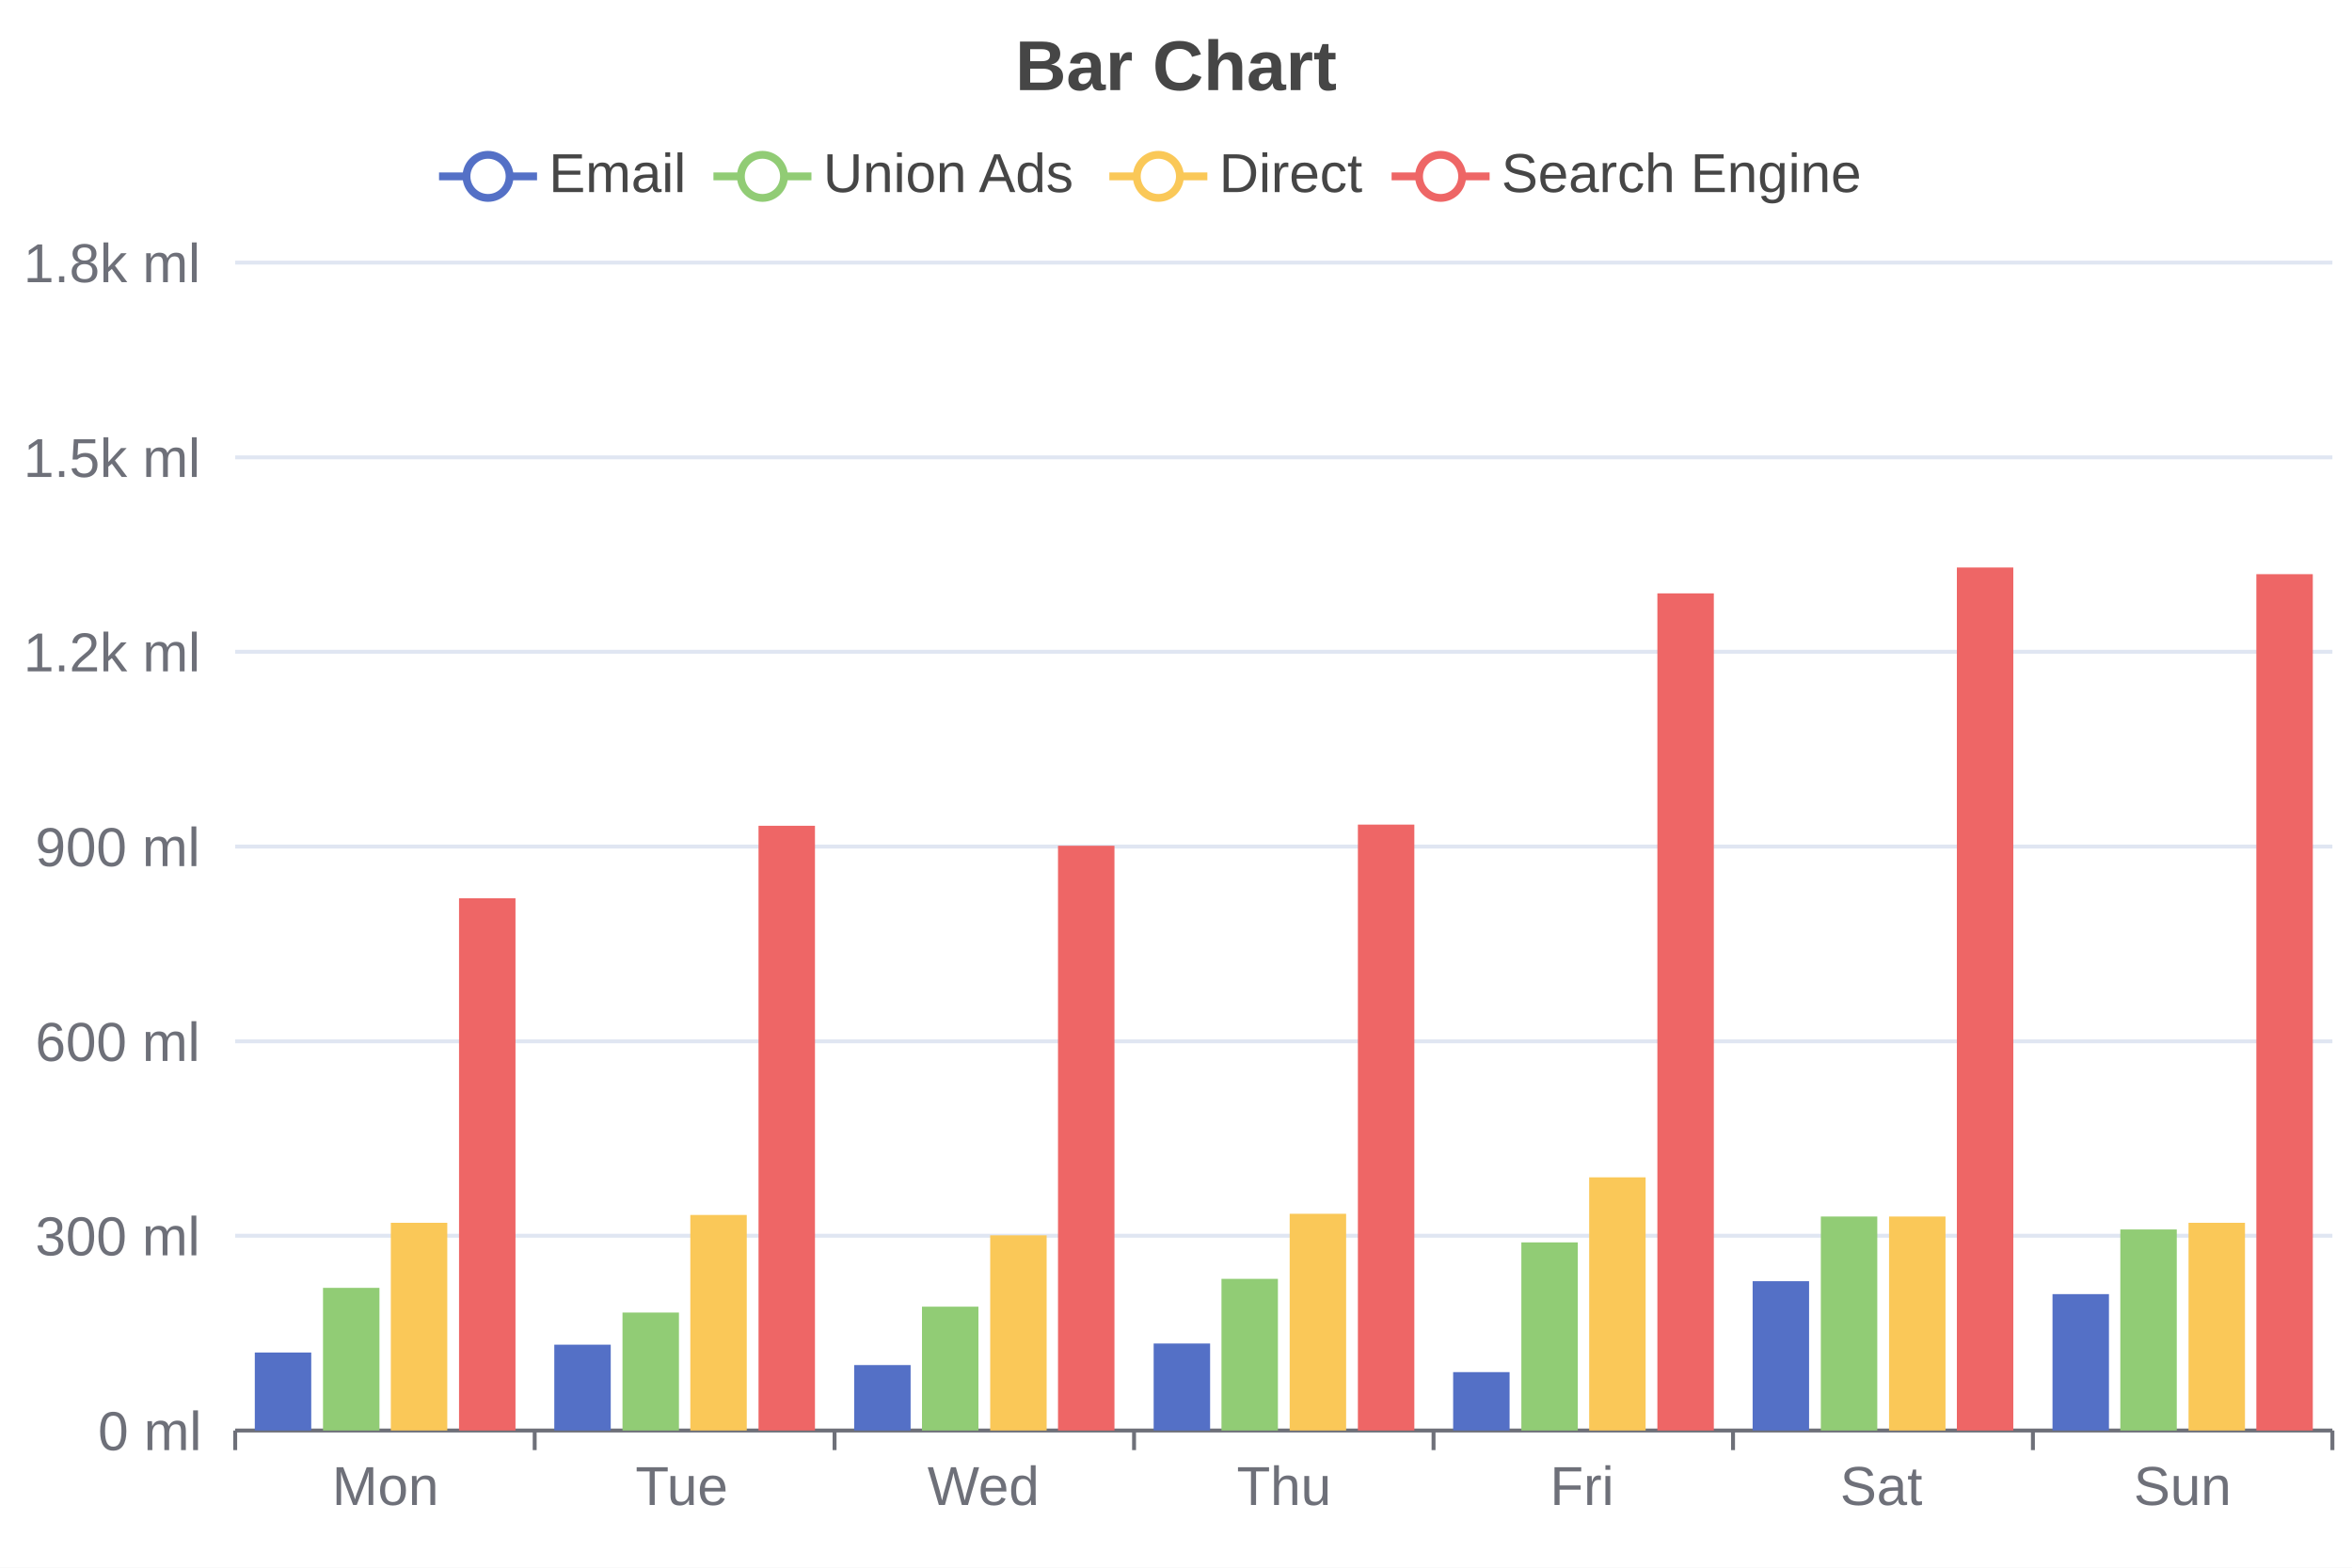
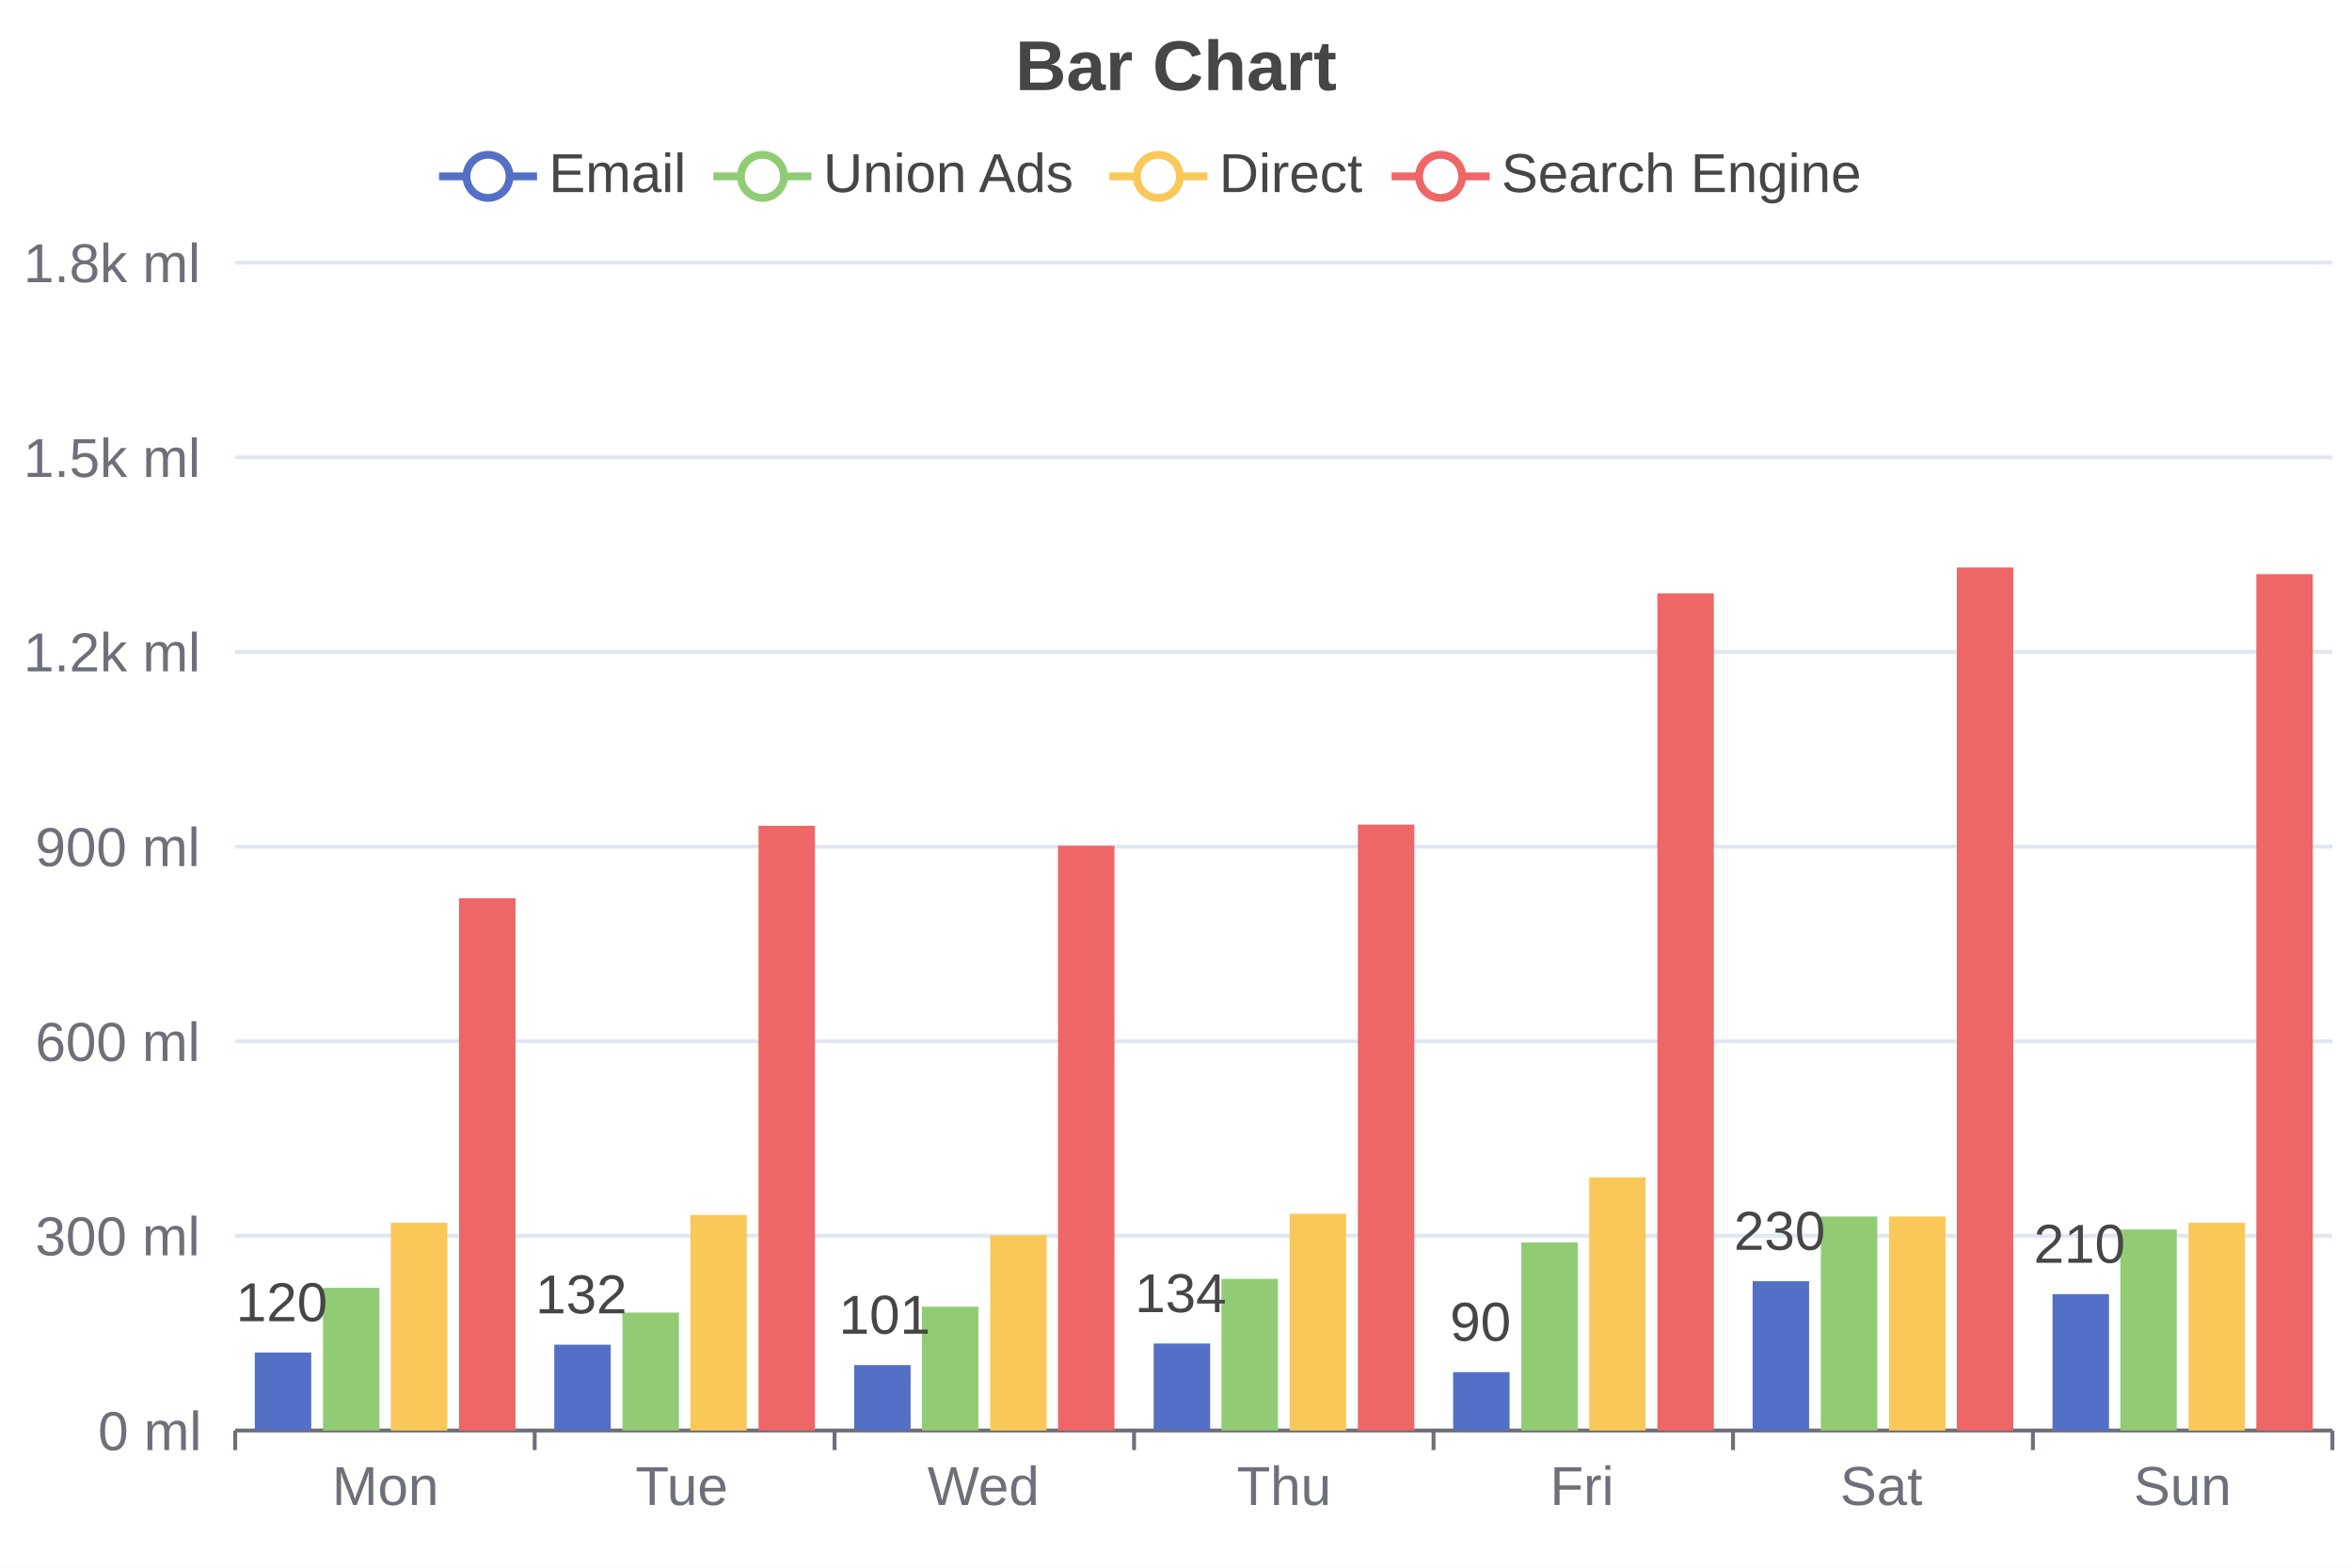
<svg xmlns="http://www.w3.org/2000/svg" width="600" height="400" viewBox="0 0 600 400">
  <rect x="0" y="0" width="600" height="400" fill="#FFFFFF" />
  <text font-size="18" x="259" y="23" font-weight="bold" font-family="Arial" fill="#464646">
Bar Chart
</text>
  <g>
    <line stroke-width="2" x1="112" y1="45" x2="137" y2="45" stroke="#5470C6" />
    <circle cx="124.5" cy="45" r="5.5" stroke-width="2" stroke="#5470C6" fill="#FFFFFF" />
    <text font-size="14" x="140" y="49" font-family="Arial" fill="#464646">
Email
</text>
  </g>
  <g>
    <line stroke-width="2" x1="182" y1="45" x2="207" y2="45" stroke="#91CC75" />
    <circle cx="194.5" cy="45" r="5.5" stroke-width="2" stroke="#91CC75" fill="#FFFFFF" />
    <text font-size="14" x="210" y="49" font-family="Arial" fill="#464646">
Union Ads
</text>
  </g>
  <g>
    <line stroke-width="2" x1="283" y1="45" x2="308" y2="45" stroke="#FAC858" />
    <circle cx="295.5" cy="45" r="5.5" stroke-width="2" stroke="#FAC858" fill="#FFFFFF" />
    <text font-size="14" x="311" y="49" font-family="Arial" fill="#464646">
Direct
</text>
  </g>
  <g>
    <line stroke-width="2" x1="355" y1="45" x2="380" y2="45" stroke="#EE6666" />
    <circle cx="367.5" cy="45" r="5.5" stroke-width="2" stroke="#EE6666" fill="#FFFFFF" />
    <text font-size="14" x="383" y="49" font-family="Arial" fill="#464646">
Search Engine
</text>
  </g>
  <g stroke="#E0E6F2">
    <line stroke-width="1" x1="60" y1="67" x2="595" y2="67" />
    <line stroke-width="1" x1="60" y1="116.7" x2="595" y2="116.7" />
    <line stroke-width="1" x1="60" y1="166.3" x2="595" y2="166.3" />
    <line stroke-width="1" x1="60" y1="216" x2="595" y2="216" />
    <line stroke-width="1" x1="60" y1="265.7" x2="595" y2="265.7" />
    <line stroke-width="1" x1="60" y1="315.3" x2="595" y2="315.3" />
  </g>
  <g>
    <text font-size="14" x="6" y="72" font-family="Arial" fill="#6E7079">
1.8k ml
</text>
    <text font-size="14" x="6" y="121.7" font-family="Arial" fill="#6E7079">
1.5k ml
</text>
    <text font-size="14" x="6" y="171.3" font-family="Arial" fill="#6E7079">
1.2k ml
</text>
    <text font-size="14" x="9" y="221" font-family="Arial" fill="#6E7079">
900 ml
</text>
    <text font-size="14" x="9" y="270.7" font-family="Arial" fill="#6E7079">
600 ml
</text>
    <text font-size="14" x="9" y="320.3" font-family="Arial" fill="#6E7079">
300 ml
</text>
    <text font-size="14" x="25" y="370" font-family="Arial" fill="#6E7079">
0 ml
</text>
  </g>
  <g>
    <g stroke="#6E7079">
      <line stroke-width="1" x1="60" y1="365" x2="595" y2="365" />
      <line stroke-width="1" x1="60" y1="365" x2="60" y2="370" />
      <line stroke-width="1" x1="136.4" y1="365" x2="136.4" y2="370" />
      <line stroke-width="1" x1="212.9" y1="365" x2="212.9" y2="370" />
      <line stroke-width="1" x1="289.3" y1="365" x2="289.3" y2="370" />
      <line stroke-width="1" x1="365.7" y1="365" x2="365.7" y2="370" />
      <line stroke-width="1" x1="442.1" y1="365" x2="442.1" y2="370" />
      <line stroke-width="1" x1="518.6" y1="365" x2="518.6" y2="370" />
      <line stroke-width="1" x1="595" y1="365" x2="595" y2="370" />
    </g>
    <text font-size="14" x="84.7" y="384" font-family="Arial" fill="#6E7079">
Mon
</text>
    <text font-size="14" x="162.1" y="384" font-family="Arial" fill="#6E7079">
Tue
</text>
    <text font-size="14" x="236.6" y="384" font-family="Arial" fill="#6E7079">
Wed
</text>
    <text font-size="14" x="315.5" y="384" font-family="Arial" fill="#6E7079">
Thu
</text>
    <text font-size="14" x="395.4" y="384" font-family="Arial" fill="#6E7079">
Fri
</text>
    <text font-size="14" x="469.4" y="384" font-family="Arial" fill="#6E7079">
Sat
</text>
    <text font-size="14" x="544.3" y="384" font-family="Arial" fill="#6E7079">
Sun
</text>
  </g>
  <rect x="65" y="345.1" width="14.4" height="19.9" fill="#5470C6" />
  <rect x="141.4" y="343.1" width="14.4" height="21.9" fill="#5470C6" />
  <rect x="217.9" y="348.3" width="14.4" height="16.7" fill="#5470C6" />
  <rect x="294.3" y="342.8" width="14.4" height="22.2" fill="#5470C6" />
  <rect x="370.7" y="350.1" width="14.4" height="14.9" fill="#5470C6" />
  <rect x="447.1" y="326.9" width="14.4" height="38.1" fill="#5470C6" />
  <rect x="523.6" y="330.2" width="14.4" height="34.8" fill="#5470C6" />
  <rect x="82.4" y="328.6" width="14.4" height="36.4" fill="#91CC75" />
  <rect x="158.8" y="334.9" width="14.4" height="30.1" fill="#91CC75" />
  <rect x="235.2" y="333.4" width="14.4" height="31.6" fill="#91CC75" />
  <rect x="311.6" y="326.3" width="14.4" height="38.7" fill="#91CC75" />
  <rect x="388.1" y="317" width="14.4" height="48" fill="#91CC75" />
  <rect x="464.5" y="310.4" width="14.4" height="54.6" fill="#91CC75" />
  <rect x="540.9" y="313.7" width="14.4" height="51.3" fill="#91CC75" />
  <rect x="99.7" y="312" width="14.4" height="53" fill="#FAC858" />
  <rect x="176.1" y="310" width="14.4" height="55" fill="#FAC858" />
  <rect x="252.6" y="315.2" width="14.4" height="49.8" fill="#FAC858" />
  <rect x="329" y="309.7" width="14.4" height="55.3" fill="#FAC858" />
  <rect x="405.4" y="300.4" width="14.4" height="64.6" fill="#FAC858" />
  <rect x="481.9" y="310.4" width="14.4" height="54.6" fill="#FAC858" />
  <rect x="558.3" y="312" width="14.4" height="53" fill="#FAC858" />
  <rect x="117.1" y="229.2" width="14.4" height="135.8" fill="#EE6666" />
  <rect x="193.5" y="210.7" width="14.4" height="154.3" fill="#EE6666" />
  <rect x="269.9" y="215.8" width="14.4" height="149.2" fill="#EE6666" />
  <rect x="346.4" y="210.4" width="14.4" height="154.6" fill="#EE6666" />
  <rect x="422.8" y="151.4" width="14.4" height="213.6" fill="#EE6666" />
  <rect x="499.2" y="144.8" width="14.4" height="220.2" fill="#EE6666" />
  <rect x="575.6" y="146.5" width="14.4" height="218.5" fill="#EE6666" />
+   <text font-size="14" x="72.2" y="345.1" dx="-12" dy="-8" font-family="Arial" fill="#464646">
+ 120
+ </text>
+   <text font-size="14" x="148.6" y="343.1" dx="-12" dy="-8" font-family="Arial" fill="#464646">
+ 132
+ </text>
+   <text font-size="14" x="225" y="348.3" dx="-11" dy="-8" font-family="Arial" fill="#464646">
+ 101
+ </text>
+   <text font-size="14" x="301.5" y="342.8" dx="-12" dy="-8" font-family="Arial" fill="#464646">
+ 134
+ </text>
+   <text font-size="14" x="377.9" y="350.1" dx="-8" dy="-8" font-family="Arial" fill="#464646">
+ 90
+ </text>
+   <text font-size="14" x="454.3" y="326.9" dx="-12" dy="-8" font-family="Arial" fill="#464646">
+ 230
+ </text>
+   <text font-size="14" x="530.8" y="330.2" dx="-12" dy="-8" font-family="Arial" fill="#464646">
+ 210
+ </text>
</svg>
